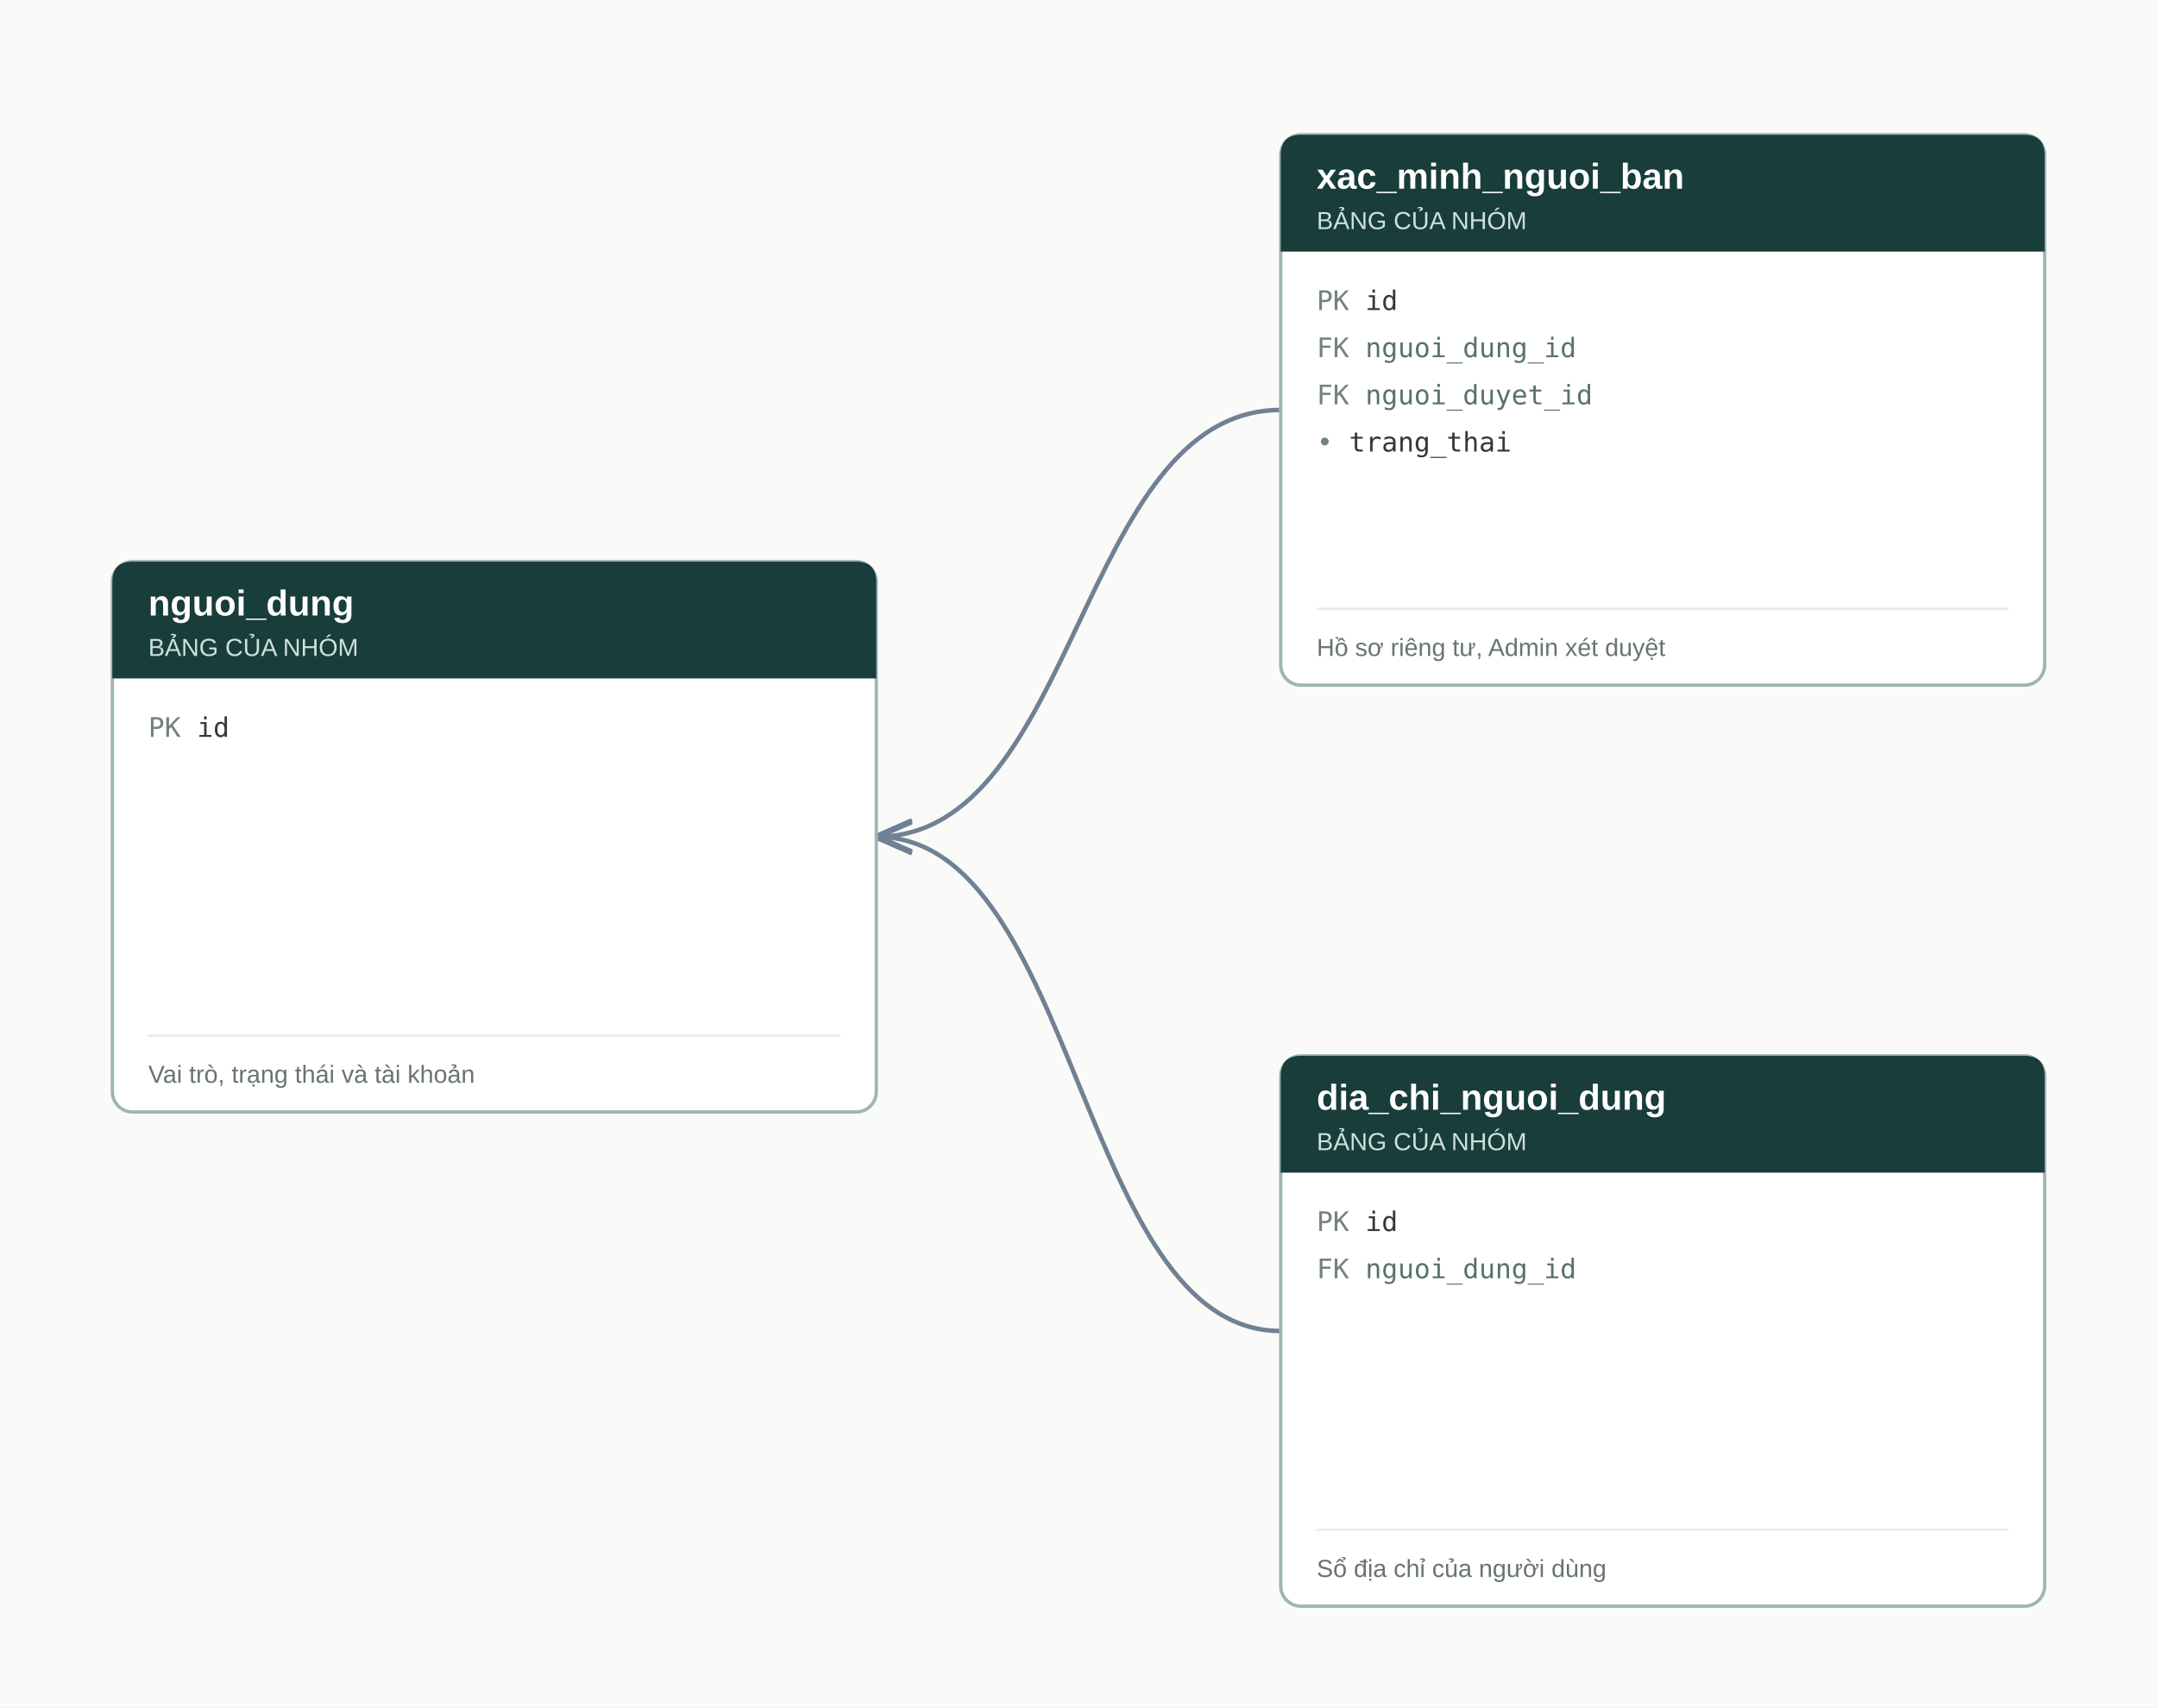
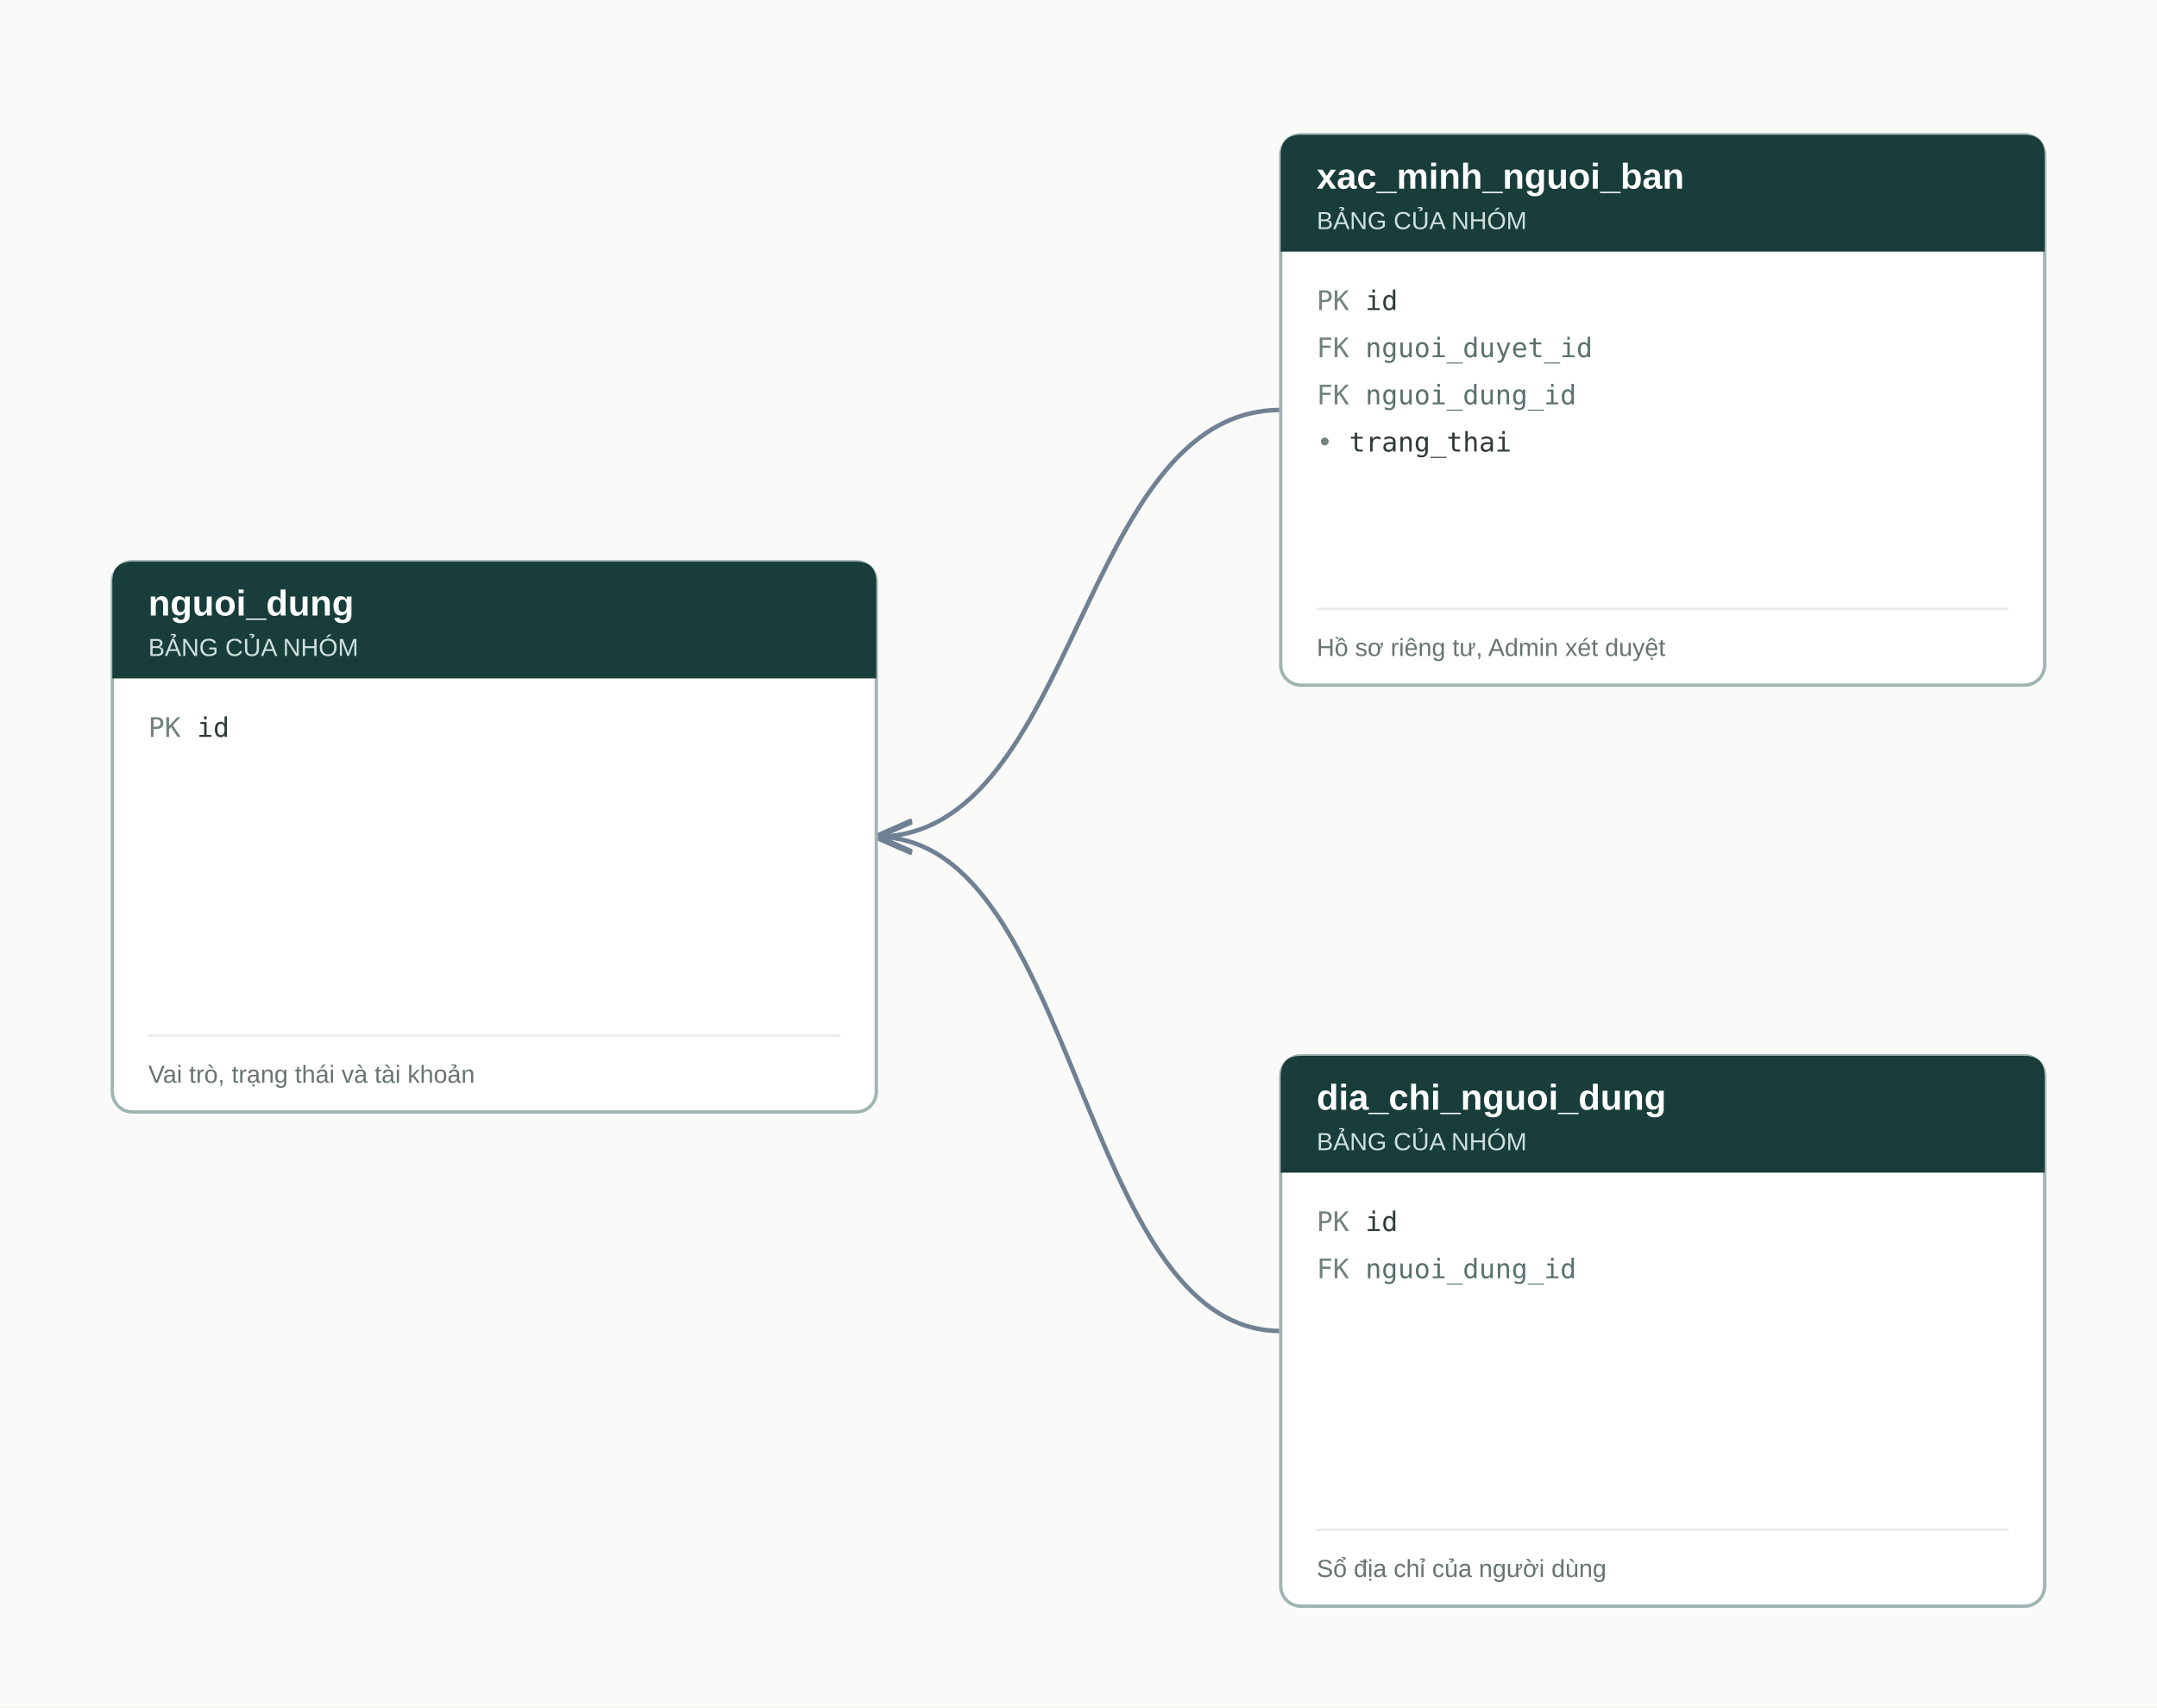
<svg xmlns="http://www.w3.org/2000/svg" viewBox="0 0 960 760" role="img" aria-label="Tài khoản">
  <defs>
    <marker id="mui-01-tai-khoan" markerWidth="9" markerHeight="9" refX="8" refY="4.5" orient="auto">
      <path d="M0,1 L8,4.5 L0,8" fill="none" stroke="#708193" stroke-width="1.3" />
    </marker>
  </defs>
  <rect width="100%" height="100%" fill="#fafbf9" />
  <g class="edge" data-con="xac_minh_nguoi_ban" data-cha="nguoi_dung">
    <path d="M570,182.5 C480,182.5 480,372.5 390,372.5" fill="none" stroke="#708193" stroke-width="2" marker-end="url(#mui-01-tai-khoan)" />
  </g>
  <g class="edge" data-con="dia_chi_nguoi_dung" data-cha="nguoi_dung">
    <path d="M570,592.5 C480,592.5 480,372.5 390,372.5" fill="none" stroke="#708193" stroke-width="2" marker-end="url(#mui-01-tai-khoan)" />
  </g>
  <g class="node" data-bang="nguoi_dung" tabindex="0" role="button" aria-label="Xem bảng nguoi_dung" transform="translate(50,250)">
    <rect width="340" height="245" rx="9" fill="white" stroke="#a0b5b3" stroke-width="1.5" />
    <path d="M9,0 H331 Q340,0 340,9 V52 H0 V9 Q0,0 9,0" fill="#183d3a" />
    <text x="16" y="24" fill="#fff" font-family="Segoe UI,Arial" font-size="16" font-weight="650">nguoi_dung</text>
    <text x="16" y="42" fill="#cee0dd" font-family="Segoe UI,Arial" font-size="11">BẢNG CỦA NHÓM</text>
    <text x="16" y="78" fill="#303a38" font-family="Consolas,monospace" font-size="12">
      <tspan fill="#73827d">PK </tspan> id</text>
    <line x1="16" y1="211" x2="324" y2="211" stroke="#e6ebe8" />
    <text x="16" y="232" fill="#687470" font-family="Segoe UI,Arial" font-size="11">Vai trò, trạng thái và tài khoản</text>
  </g>
  <g class="node" data-bang="xac_minh_nguoi_ban" tabindex="0" role="button" aria-label="Xem bảng xac_minh_nguoi_ban" transform="translate(570,60)">
    <rect width="340" height="245" rx="9" fill="white" stroke="#a0b5b3" stroke-width="1.5" />
    <path d="M9,0 H331 Q340,0 340,9 V52 H0 V9 Q0,0 9,0" fill="#183d3a" />
    <text x="16" y="24" fill="#fff" font-family="Segoe UI,Arial" font-size="16" font-weight="650">xac_minh_nguoi_ban</text>
    <text x="16" y="42" fill="#cee0dd" font-family="Segoe UI,Arial" font-size="11">BẢNG CỦA NHÓM</text>
    <text x="16" y="78" fill="#303a38" font-family="Consolas,monospace" font-size="12">
      <tspan fill="#73827d">PK </tspan> id</text>
    <text x="16" y="99" fill="#59716e" font-family="Consolas,monospace" font-size="12">
+       <tspan fill="#73827d">FK </tspan> nguoi_duyet_id</text>
+     <text x="16" y="120" fill="#59716e" font-family="Consolas,monospace" font-size="12">
      <tspan fill="#73827d">FK </tspan> nguoi_dung_id</text>
-     <text x="16" y="120" fill="#59716e" font-family="Consolas,monospace" font-size="12">
-       <tspan fill="#73827d">FK </tspan> nguoi_duyet_id</text>
    <text x="16" y="141" fill="#303a38" font-family="Consolas,monospace" font-size="12">
      <tspan fill="#73827d">•  </tspan> trang_thai</text>
    <line x1="16" y1="211" x2="324" y2="211" stroke="#e6ebe8" />
    <text x="16" y="232" fill="#687470" font-family="Segoe UI,Arial" font-size="11">Hồ sơ riêng tư, Admin xét duyệt</text>
  </g>
  <g class="node" data-bang="dia_chi_nguoi_dung" tabindex="0" role="button" aria-label="Xem bảng dia_chi_nguoi_dung" transform="translate(570,470)">
    <rect width="340" height="245" rx="9" fill="white" stroke="#a0b5b3" stroke-width="1.5" />
    <path d="M9,0 H331 Q340,0 340,9 V52 H0 V9 Q0,0 9,0" fill="#183d3a" />
    <text x="16" y="24" fill="#fff" font-family="Segoe UI,Arial" font-size="16" font-weight="650">dia_chi_nguoi_dung</text>
    <text x="16" y="42" fill="#cee0dd" font-family="Segoe UI,Arial" font-size="11">BẢNG CỦA NHÓM</text>
    <text x="16" y="78" fill="#303a38" font-family="Consolas,monospace" font-size="12">
      <tspan fill="#73827d">PK </tspan> id</text>
    <text x="16" y="99" fill="#59716e" font-family="Consolas,monospace" font-size="12">
      <tspan fill="#73827d">FK </tspan> nguoi_dung_id</text>
    <line x1="16" y1="211" x2="324" y2="211" stroke="#e6ebe8" />
    <text x="16" y="232" fill="#687470" font-family="Segoe UI,Arial" font-size="11">Sổ địa chỉ của người dùng</text>
  </g>
</svg>
